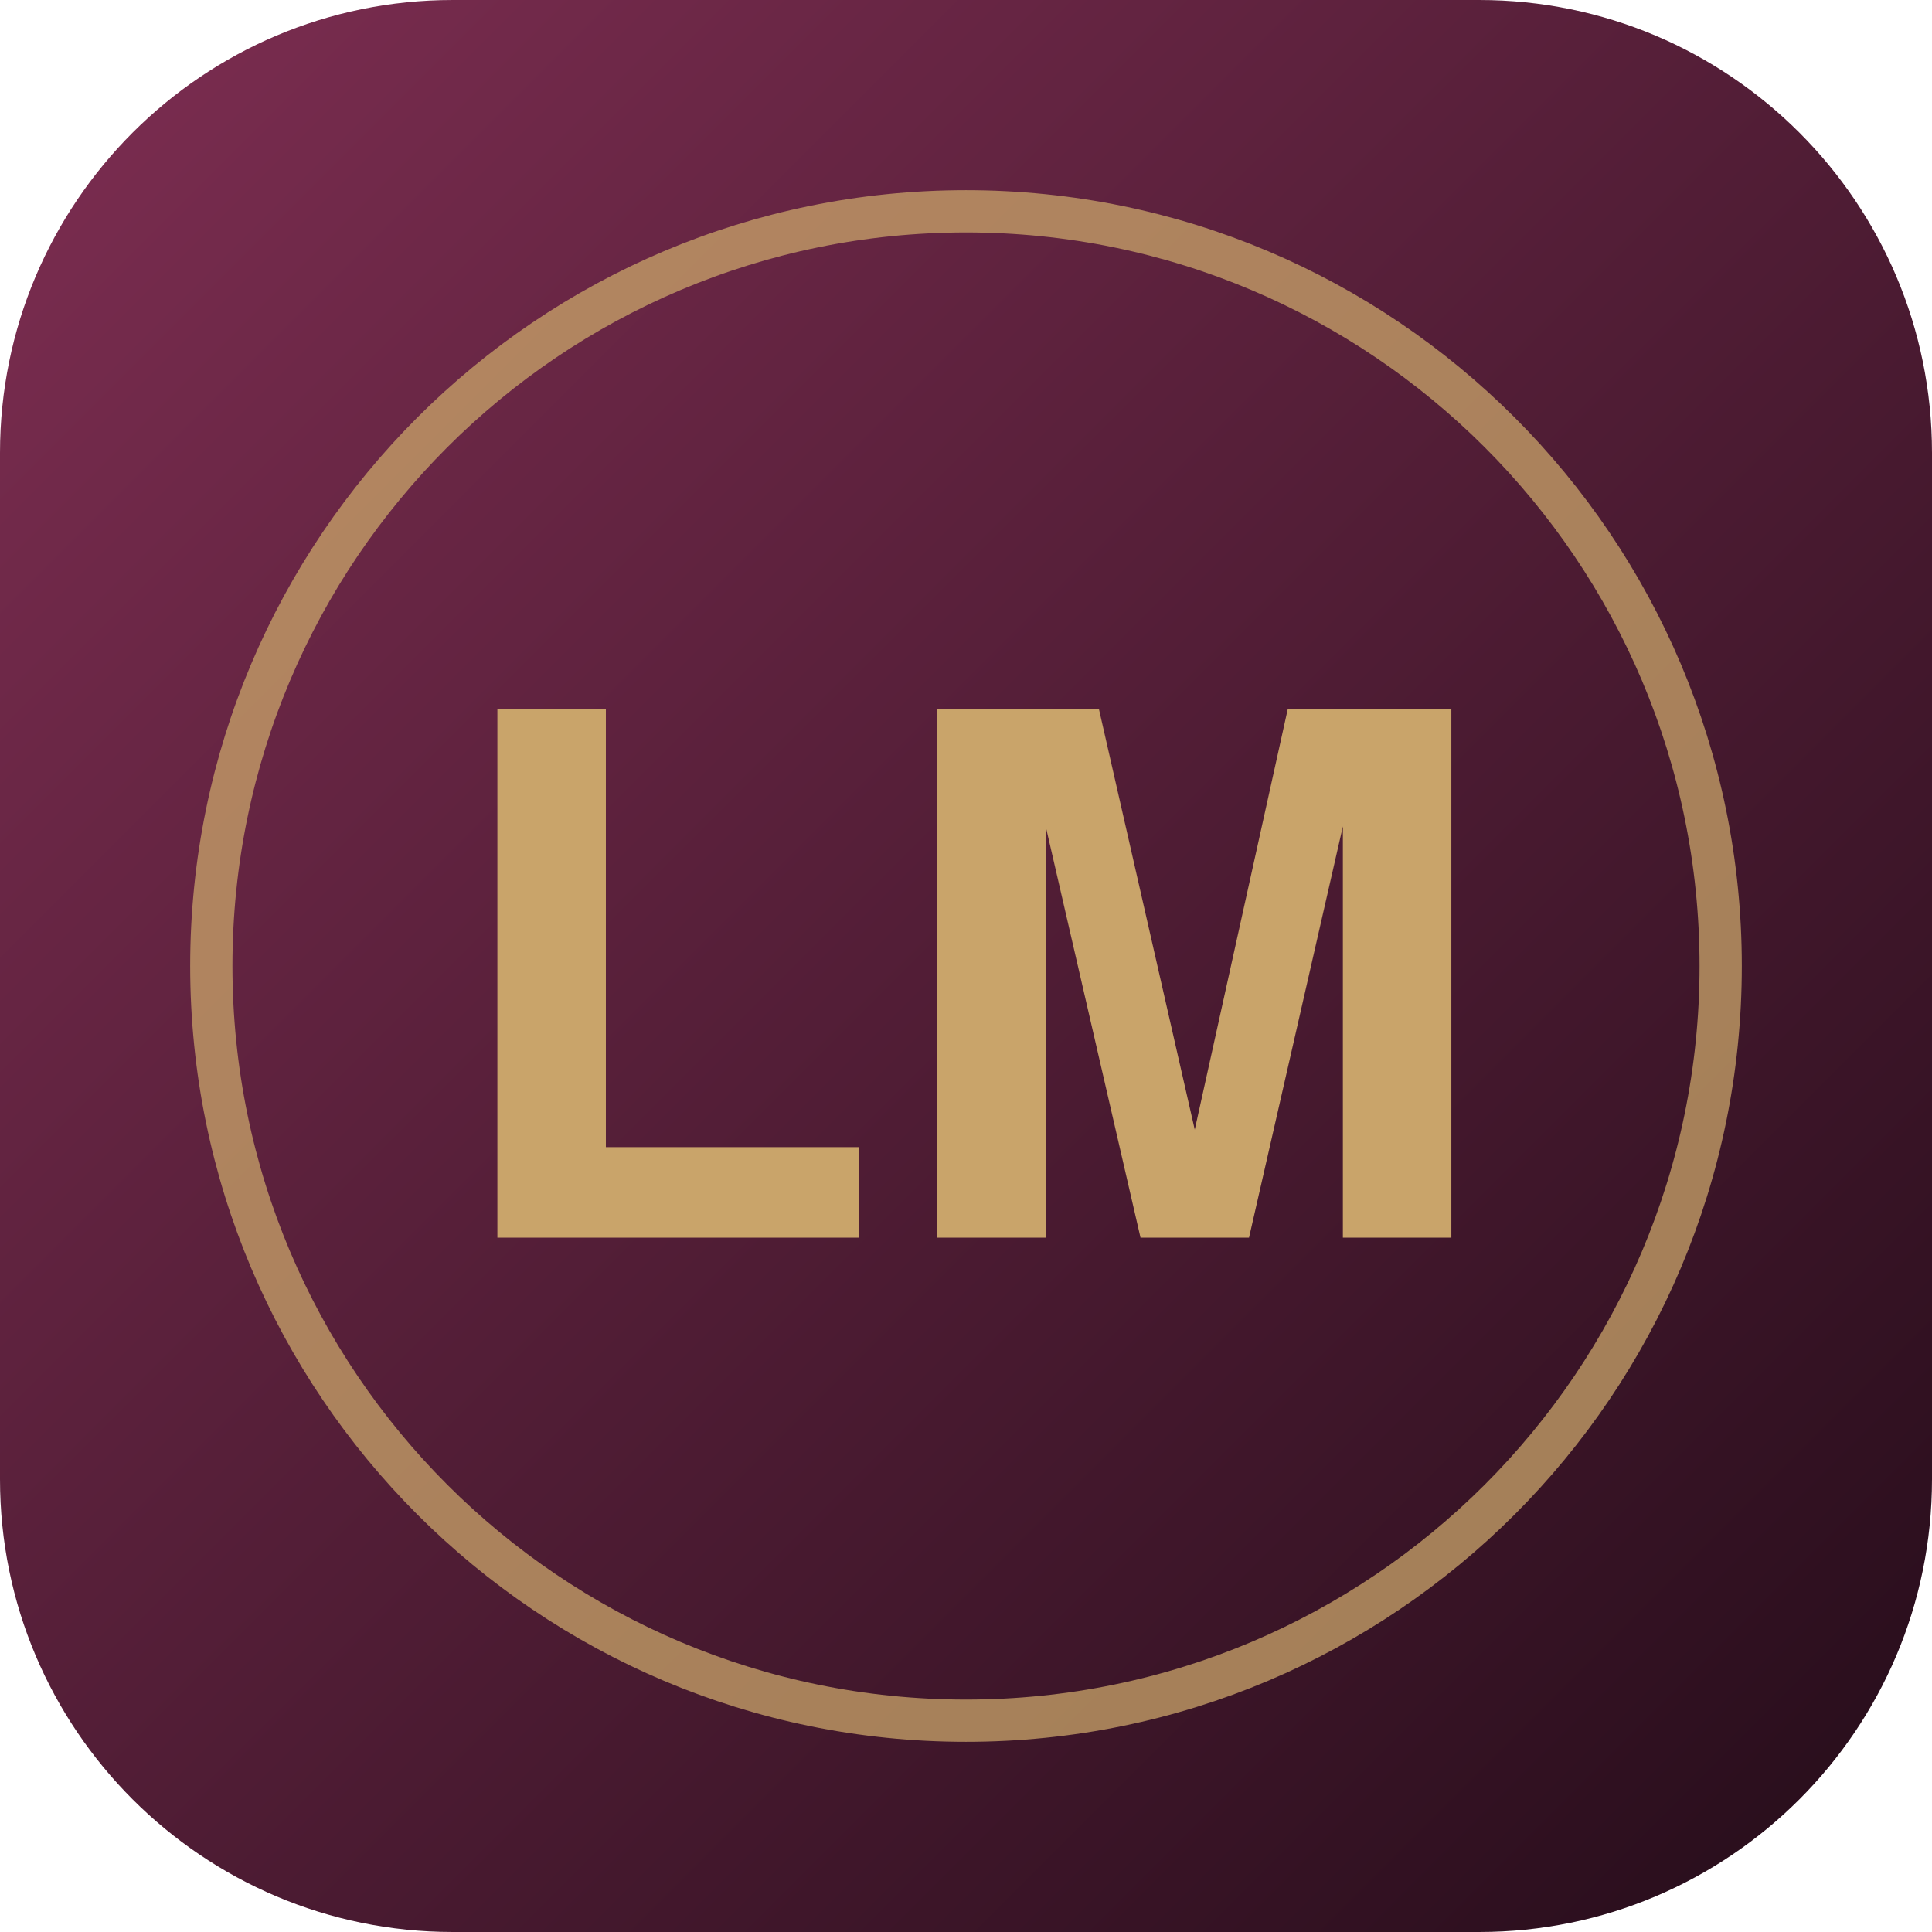
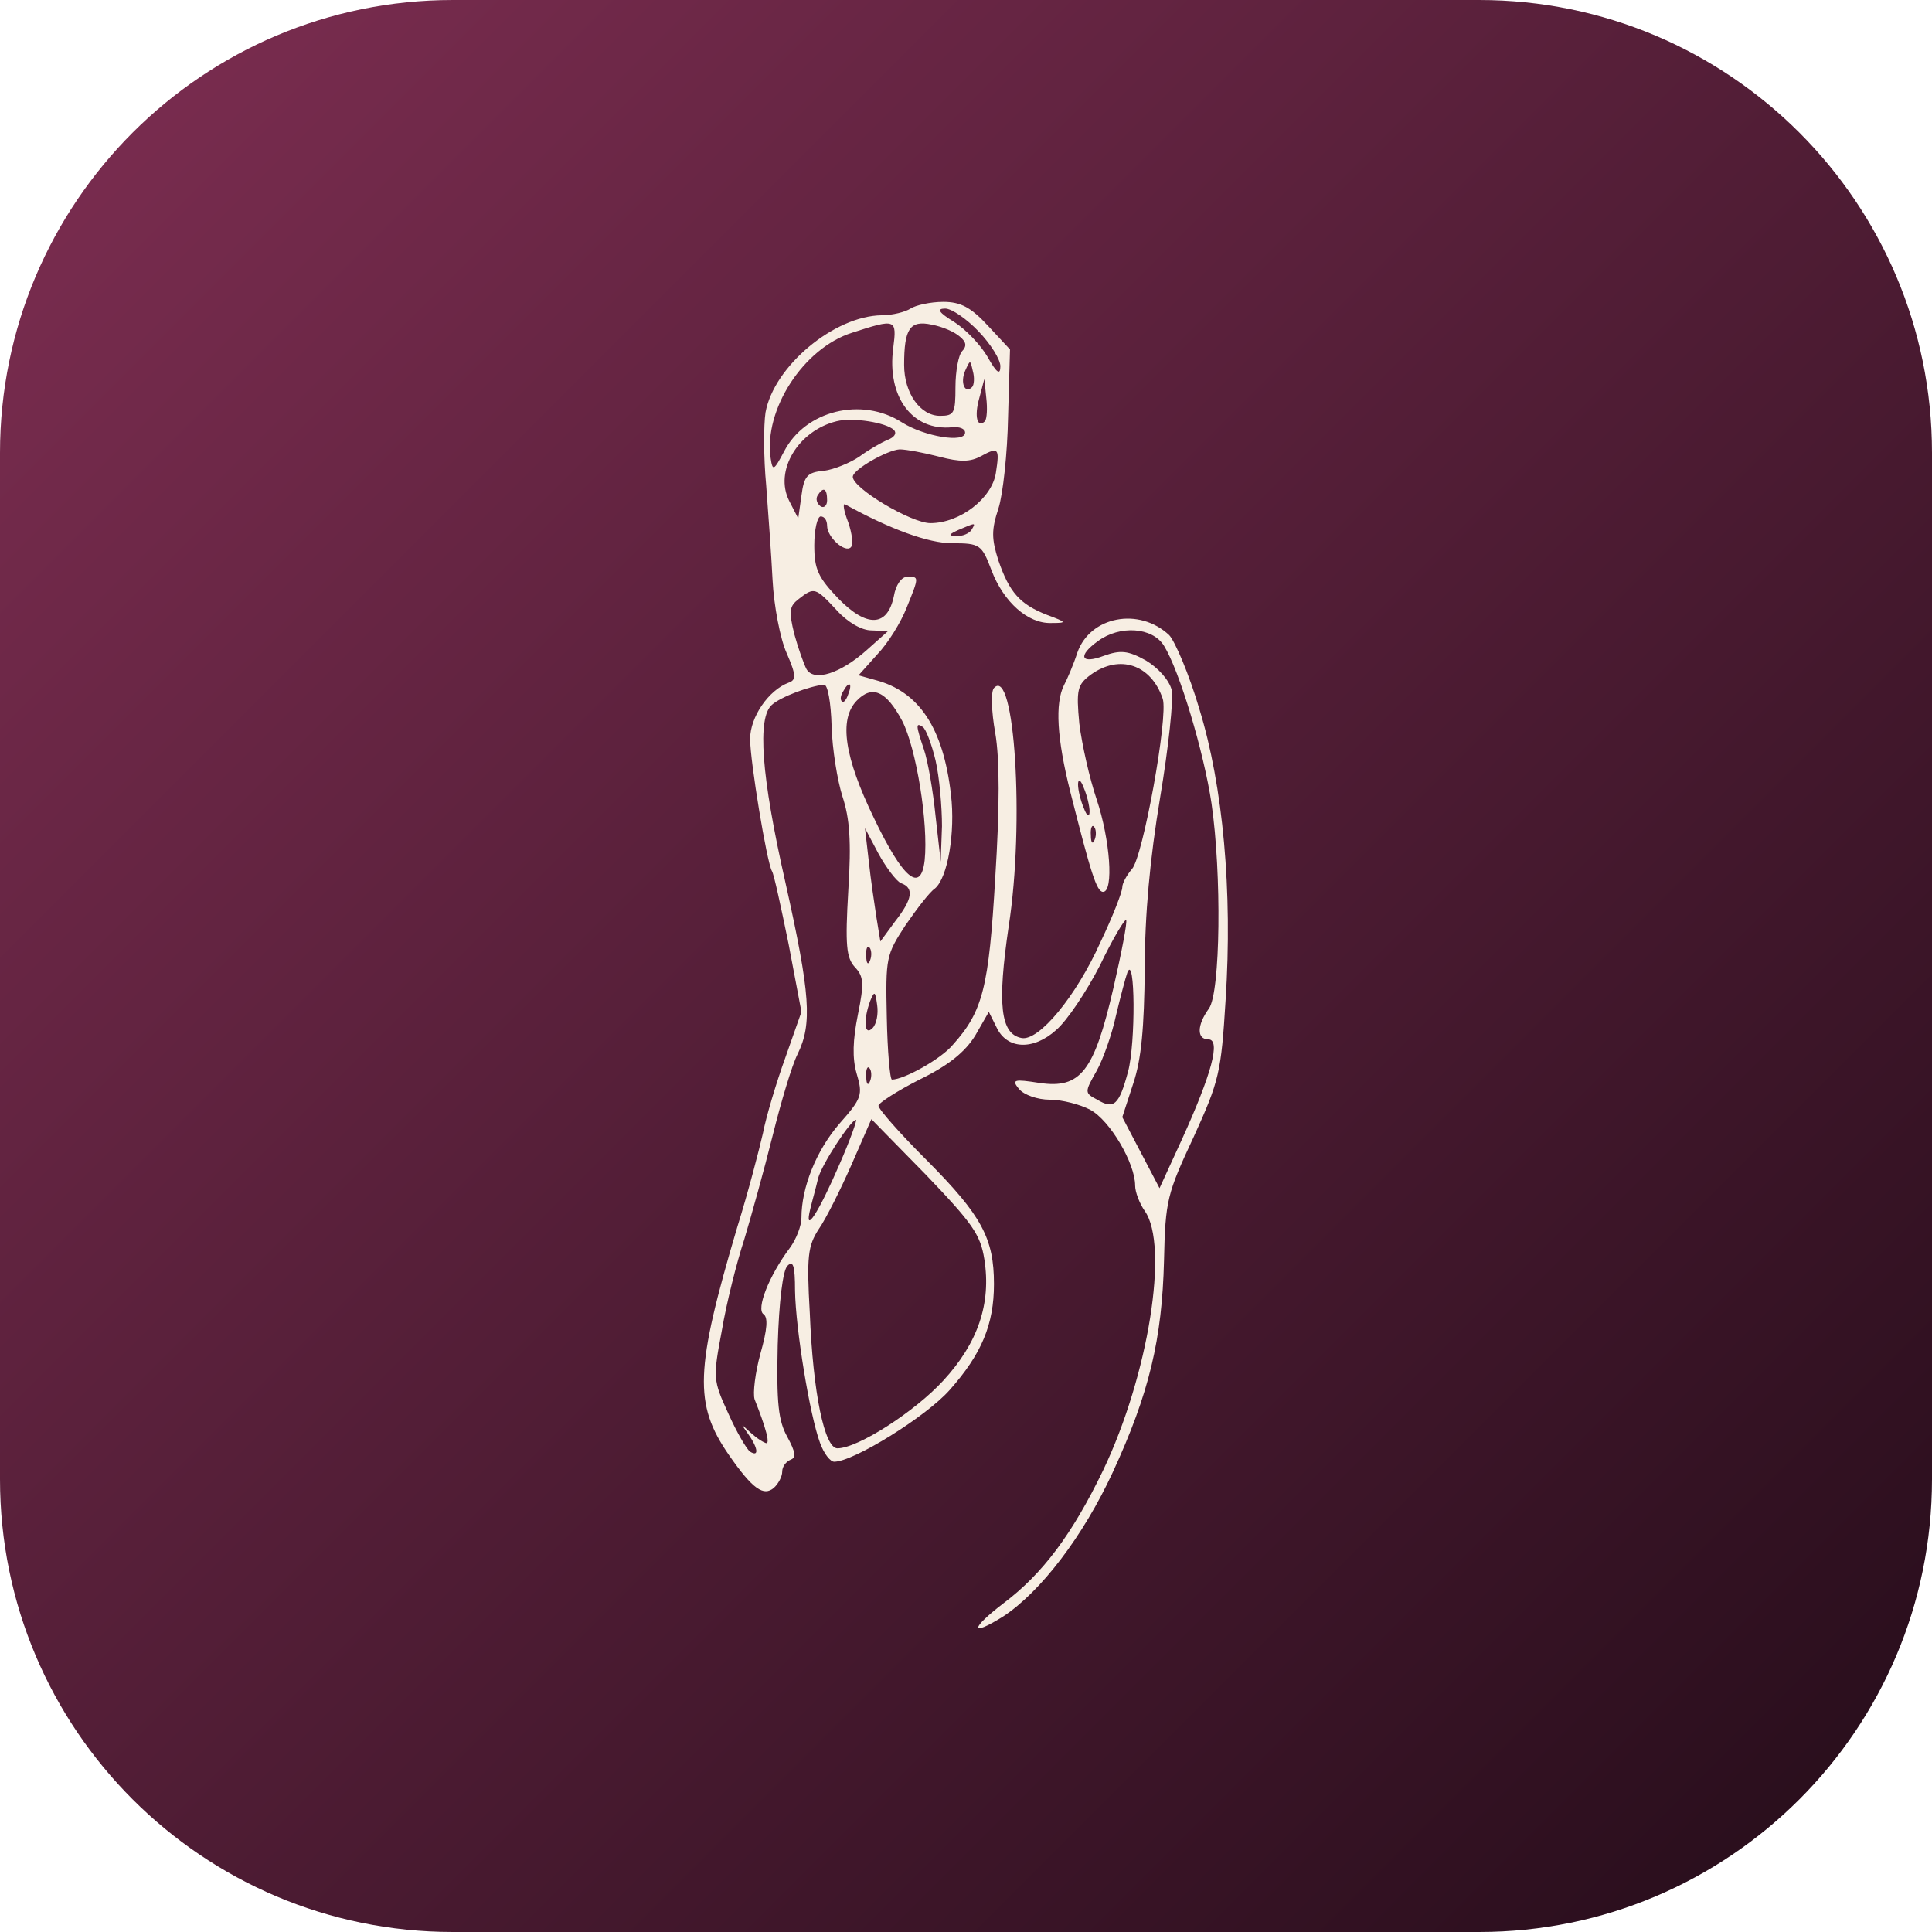
<svg xmlns="http://www.w3.org/2000/svg" viewBox="0 0 64 64" width="64" height="64">
  <defs>
    <linearGradient id="fv" x1="0" y1="0" x2="1" y2="1">
      <stop offset="0" stop-color="#7E2E52" />
      <stop offset="100%" stop-color="#240C19" />
    </linearGradient>
  </defs>
  <rect width="64" height="64" rx="15" fill="url(#fv)" />
-   <circle cx="32" cy="32" r="25" fill="none" stroke="#C9A46A" stroke-width="1.4" opacity=".75" />
-   <text x="32" y="41" text-anchor="middle" font-family="Montserrat, Segoe UI, Helvetica, sans-serif" font-size="24" font-weight="600" fill="#C9A46A" letter-spacing="0.5">LM</text>
+   <g transform="translate(23.317 10.000) scale(0.097561)">
+     <path fill="#F7EEE3" d="M70.17 2.276C68.427 3.415 64.069 4.553 60.365 4.553C44.242 4.78 23.76 21.854 20.928 37.561C20.274 41.886 20.274 53.041 21.146 62.146C21.799 71.024 22.889 85.594 23.325 94.472C23.76 103.122 25.939 114.504 28.118 119.285C31.386 126.797 31.386 128.39 28.772 129.301C22.017 131.805 15.699 140.911 15.699 148.423C15.699 155.935 21.364 190.309 23.107 193.268C23.76 194.179 26.157 205.333 28.772 218.081L33.13 241.073L27.682 256.553C24.632 264.976 21.146 276.585 20.056 282.276C18.749 287.967 15.045 302.309 11.341 314.146C-3.04 362.634 -3.475 374.244 8.508 391.545C16.57 403.154 20.274 405.659 23.76 402.699C25.286 401.333 26.593 398.829 26.593 397.236C26.593 395.415 27.9 393.821 29.425 393.138C31.386 392.455 31.169 390.634 28.336 385.398C25.286 379.935 24.632 374.016 25.068 354.211C25.503 339.415 26.811 328.943 28.336 327.35C30.297 325.301 30.951 327.122 30.951 335.772C31.169 348.748 35.962 378.114 39.448 387.447C40.755 391.089 42.934 393.821 44.242 393.821C50.778 393.821 75.399 378.569 83.461 369.463C94.356 357.171 98.495 347.154 98.495 333.496C98.495 318.016 94.356 310.276 75.835 291.61C66.684 282.504 59.276 274.081 59.276 272.943C59.276 272.032 65.594 267.935 73.221 264.065C83.025 259.285 88.691 254.732 92.177 249.041L96.752 241.073L99.367 246.309C102.853 253.821 111.786 254.276 119.63 247.219C123.334 244.033 129.871 234.244 134.447 225.366C138.804 216.26 142.944 209.431 143.38 209.886C143.816 210.569 141.855 220.813 139.022 233.106C132.486 261.333 127.91 267.252 113.965 265.203C105.25 263.837 104.378 264.065 106.993 267.252C108.736 269.301 113.312 270.894 117.451 270.894C121.591 270.894 127.692 272.488 131.178 274.309C137.933 277.951 146.43 292.52 146.43 300.033C146.43 302.309 147.956 306.179 149.699 308.683C157.978 320.293 151.006 364.455 135.536 396.78C125.077 418.407 115.055 431.837 101.764 441.854C90.434 450.504 90.216 453.463 101.546 446.407C114.401 437.984 128.782 419.089 138.804 397.463C151.224 370.602 155.582 352.163 156.235 325.528C156.671 305.041 157.325 302.764 166.258 283.642C174.973 264.52 175.627 261.789 177.152 236.976C179.549 200.098 176.281 164.358 168.219 138.179C164.733 126.341 159.939 115.187 157.978 113.138C147.738 103.577 131.178 106.764 126.821 119.057C125.513 123.154 123.334 128.163 122.245 130.211C119.195 136.358 119.848 148.195 124.424 166.406C131.396 193.951 133.357 200.325 135.536 200.325C139.24 200.325 137.933 182.569 133.357 168.911C130.96 161.854 128.346 150.244 127.474 143.187C126.385 131.577 126.821 129.984 131.396 126.569C141.201 119.512 151.877 123.154 155.799 134.764C157.76 140.683 149.045 188.715 145.341 192.585C143.598 194.634 142.073 197.366 142.073 198.732C142.073 200.325 138.804 208.748 134.664 217.398C126.385 235.837 113.747 251.089 107.864 249.951C100.674 248.585 99.585 238.569 103.507 211.935C108.954 176.878 105.468 123.382 98.495 131.122C97.406 132.26 97.624 139.089 98.931 146.374C100.456 155.252 100.456 171.415 98.931 195.545C96.752 232.65 94.791 240.845 84.551 252.228C80.629 257.008 67.991 264.065 63.851 264.065C63.198 264.065 62.326 254.504 62.108 242.894C61.673 222.634 61.891 221.724 68.427 211.707C72.349 206.016 76.707 200.325 78.45 199.187C82.808 195.545 85.422 180.065 83.897 167.317C81.282 144.553 73.003 132.26 58.186 128.39L52.521 126.797L58.84 119.74C62.544 115.87 66.902 108.813 68.863 103.805C73.221 93.106 73.003 93.333 69.081 93.333C67.12 93.333 65.159 96.065 64.505 99.935C62.326 110.406 55.354 110.634 45.767 100.846C38.794 93.561 37.487 90.829 37.487 82.634C37.487 77.171 38.577 72.846 39.666 72.846C40.973 72.846 41.845 74.211 41.845 76.032C41.845 79.902 47.946 85.366 49.907 83.317C50.778 82.406 50.343 78.764 49.035 74.894C47.51 71.024 47.074 68.293 47.946 68.748C63.198 77.171 76.271 81.951 84.333 81.951C93.702 81.951 94.356 82.406 97.624 91.057C101.764 101.984 110.043 109.268 117.887 109.041C123.334 109.041 123.334 108.813 116.58 106.309C107.211 102.667 103.725 98.569 100.021 87.87C97.624 80.358 97.624 77.398 100.021 70.114C101.546 65.333 103.071 51.447 103.289 38.927L103.942 16.163L96.534 8.195C90.651 1.821 87.165 -1.93244e-05 81.282 -1.93244e-05C76.925 -1.93244e-05 71.913 1.138 70.17 2.276ZM93.266 10.016C97.406 14.341 100.674 19.577 100.674 21.854C100.674 25.041 99.367 24.13 96.317 18.667C93.92 14.569 88.908 9.333 84.986 6.829C79.757 3.642 78.886 2.276 81.936 2.276C84.115 2.276 89.126 5.691 93.266 10.016ZM64.287 15.707C62.108 32.325 70.824 43.935 84.333 42.569C86.73 42.341 88.691 43.024 88.691 44.39C88.691 48.032 74.964 45.756 67.338 40.976C53.611 32.097 34.437 36.878 27.247 50.764C23.76 57.366 23.325 57.593 22.671 53.041C20.274 36.65 33.783 15.707 50.343 10.472C65.159 5.691 65.594 5.691 64.287 15.707ZM86.947 11.837C89.126 13.659 89.344 15.024 87.601 16.846C86.512 17.984 85.422 23.447 85.422 28.91C85.422 37.789 84.986 38.699 80.193 38.699C73.438 38.699 67.991 30.959 67.991 21.398C67.991 9.106 69.952 6.146 77.36 7.74C81.064 8.423 85.204 10.244 86.947 11.837ZM91.087 28.91C88.691 31.415 86.947 27.545 88.691 23.447C90.434 19.577 90.434 19.577 91.305 23.447C91.959 25.724 91.741 28.228 91.087 28.91ZM95.445 40.52C92.83 43.024 91.741 38.927 93.484 32.781L95.227 26.179L95.881 32.553C96.317 36.195 96.099 39.61 95.445 40.52ZM64.505 43.48C65.594 44.618 64.723 45.984 62.326 46.894C60.147 47.805 55.79 50.309 52.739 52.585C49.689 54.634 44.242 56.91 40.755 57.366C35.09 57.821 34.001 59.187 33.13 65.789L32.04 73.528L28.99 67.61C23.76 57.366 32.04 43.707 45.113 40.52C50.56 39.154 61.891 40.976 64.505 43.48ZM79.975 52.585C86.947 54.407 90.434 54.406 94.138 52.358C100.021 49.171 100.456 49.626 99.149 58.049C97.842 66.699 86.947 75.122 76.925 75.122C70.388 75.122 50.56 63.285 50.56 59.415C50.56 56.91 62.326 50.309 66.466 50.081C68.645 50.081 74.746 51.219 79.975 52.585ZM41.845 67.382C41.845 69.203 40.755 70.114 39.666 69.431C38.359 68.52 37.923 66.927 38.577 65.789C40.538 62.602 41.845 63.285 41.845 67.382ZM90.869 77.398C90.216 78.537 87.819 79.675 85.858 79.447C82.808 79.447 83.025 78.992 86.512 77.398C92.394 74.894 92.394 74.894 90.869 77.398ZM45.113 104.715C48.817 108.813 53.611 111.545 56.879 111.545L62.544 111.772L55.136 118.374C46.42 126.114 37.487 129.073 34.873 124.748C34.001 123.154 32.04 117.691 30.733 112.911C28.772 104.943 28.99 103.35 32.258 100.846C37.487 96.748 37.923 96.976 45.113 104.715ZM156.235 116.78C161.464 125.203 169.744 152.748 172.359 170.276C175.845 194.179 175.409 234.472 171.487 239.935C167.347 245.626 167.347 250.406 171.269 250.406C175.627 250.406 172.359 262.244 162.336 284.325L154.71 300.943L148.391 288.878L142.073 276.813L145.777 265.431C148.609 257.008 149.481 246.309 149.699 226.504C149.699 208.065 151.442 189.171 154.928 168.228C157.76 151.382 159.503 134.764 158.85 131.805C157.978 128.39 154.274 124.293 150.134 121.789C144.034 118.374 141.419 118.146 135.754 120.195C127.91 123.154 126.821 120.195 133.793 115.187C141.201 109.724 152.313 110.406 156.235 116.78ZM43.37 144.098C43.588 151.837 45.331 162.537 47.074 168C49.471 175.285 50.125 183.024 49.035 199.87C47.946 218.537 48.382 222.634 51.214 225.821C54.264 229.008 54.482 231.285 52.303 241.984C50.56 250.634 50.343 256.78 51.868 262.016C54.047 269.301 53.611 270.439 45.985 279.089C38.141 288.195 33.13 300.715 33.13 310.959C33.13 313.691 31.386 318.244 29.207 321.203C22.017 330.764 17.66 342.146 20.274 343.74C21.799 344.878 21.581 348.748 19.185 357.171C17.442 363.545 16.57 370.602 17.224 372.65C18.313 375.382 23.543 388.585 20.928 387.447C16.352 385.626 10.251 377.659 14.609 383.805C18.313 388.813 18.967 392.455 15.699 390.406C14.609 389.724 11.123 383.805 8.29 377.431C3.061 366.049 3.061 365.366 6.112 349.203C7.637 340.098 11.123 326.211 13.738 318.244C16.134 310.276 20.492 294.569 23.325 283.187C26.157 271.805 29.861 259.285 31.822 255.415C36.834 245.171 36.18 235.154 27.682 197.138C19.403 160.715 18.095 141.138 23.107 136.813C26.157 134.081 35.962 130.439 40.755 129.984C42.063 129.756 43.152 136.13 43.37 144.098ZM49.035 133.171C48.382 135.219 47.292 136.358 46.856 135.675C46.203 134.992 46.42 133.626 47.292 132.26C49.253 128.618 50.56 129.301 49.035 133.171ZM67.338 142.276C72.131 151.61 76.271 177.106 74.964 189.626C73.656 201.008 67.555 195.772 57.751 175.285C47.728 154.569 45.767 141.821 51.868 135.447C57.097 129.984 61.891 132.032 67.338 142.276ZM78.668 155.707C79.975 161.398 80.847 171.415 80.847 178.016L80.411 190.081L78.668 174.602C77.796 165.951 76.053 155.935 74.746 152.065C71.913 143.642 71.913 142.732 74.31 144.325C75.399 145.008 77.36 150.244 78.668 155.707ZM130.96 173.008C130.96 175.057 130.089 174.829 128.999 171.87C127.91 169.366 127.038 165.724 127.038 163.902C127.038 161.854 127.91 162.081 128.999 165.041C130.089 167.545 130.96 171.187 130.96 173.008ZM132.703 182.569C132.05 184.39 131.396 183.707 131.396 181.203C131.178 178.699 131.832 177.333 132.486 178.244C133.139 178.927 133.357 180.976 132.703 182.569ZM66.902 197.366C71.478 198.959 70.824 202.829 64.941 210.341L59.929 217.171L58.622 209.203C57.968 204.878 56.661 196.228 56.008 190.081L54.7 178.699L59.276 187.35C61.891 192.13 65.377 196.683 66.902 197.366ZM56.443 223.545C55.79 225.366 55.136 224.683 55.136 222.179C54.918 219.675 55.572 218.309 56.225 219.219C56.879 219.902 57.097 221.951 56.443 223.545ZM144.034 261.333C140.983 272.715 139.24 274.309 133.575 270.894C129.217 268.618 129.217 268.39 133.357 261.106C135.536 257.236 138.586 248.585 139.894 242.439C141.419 236.065 143.162 229.463 143.816 227.642C146.43 221.268 146.648 251.545 144.034 261.333ZM57.315 246.537C54.482 249.496 54.047 244.033 56.443 237.431C57.968 233.789 58.186 234.016 58.84 238.797C59.276 241.756 58.622 245.171 57.315 246.537ZM56.443 264.52C55.79 266.341 55.136 265.658 55.136 263.154C54.918 260.65 55.572 259.285 56.225 260.195C56.879 260.878 57.097 262.927 56.443 264.52ZM45.985 292.976C39.012 309.138 33.783 317.333 36.18 307.772C36.834 305.041 38.141 300.488 38.794 297.528C40.102 292.748 49.907 277.724 51.65 277.724C52.086 277.724 49.689 284.553 45.985 292.976ZM95.227 325.073C97.624 340.098 93.048 353.528 81.282 366.276C71.695 376.748 52.303 389.268 45.331 389.268C40.973 389.268 37.051 370.602 35.962 343.285C34.873 324.163 35.308 320.52 39.012 314.829C41.409 311.415 46.42 301.398 50.125 292.976L56.879 277.496L75.399 296.39C91.087 312.78 93.92 316.65 95.227 325.073Z" />
+   </g>
</svg>
